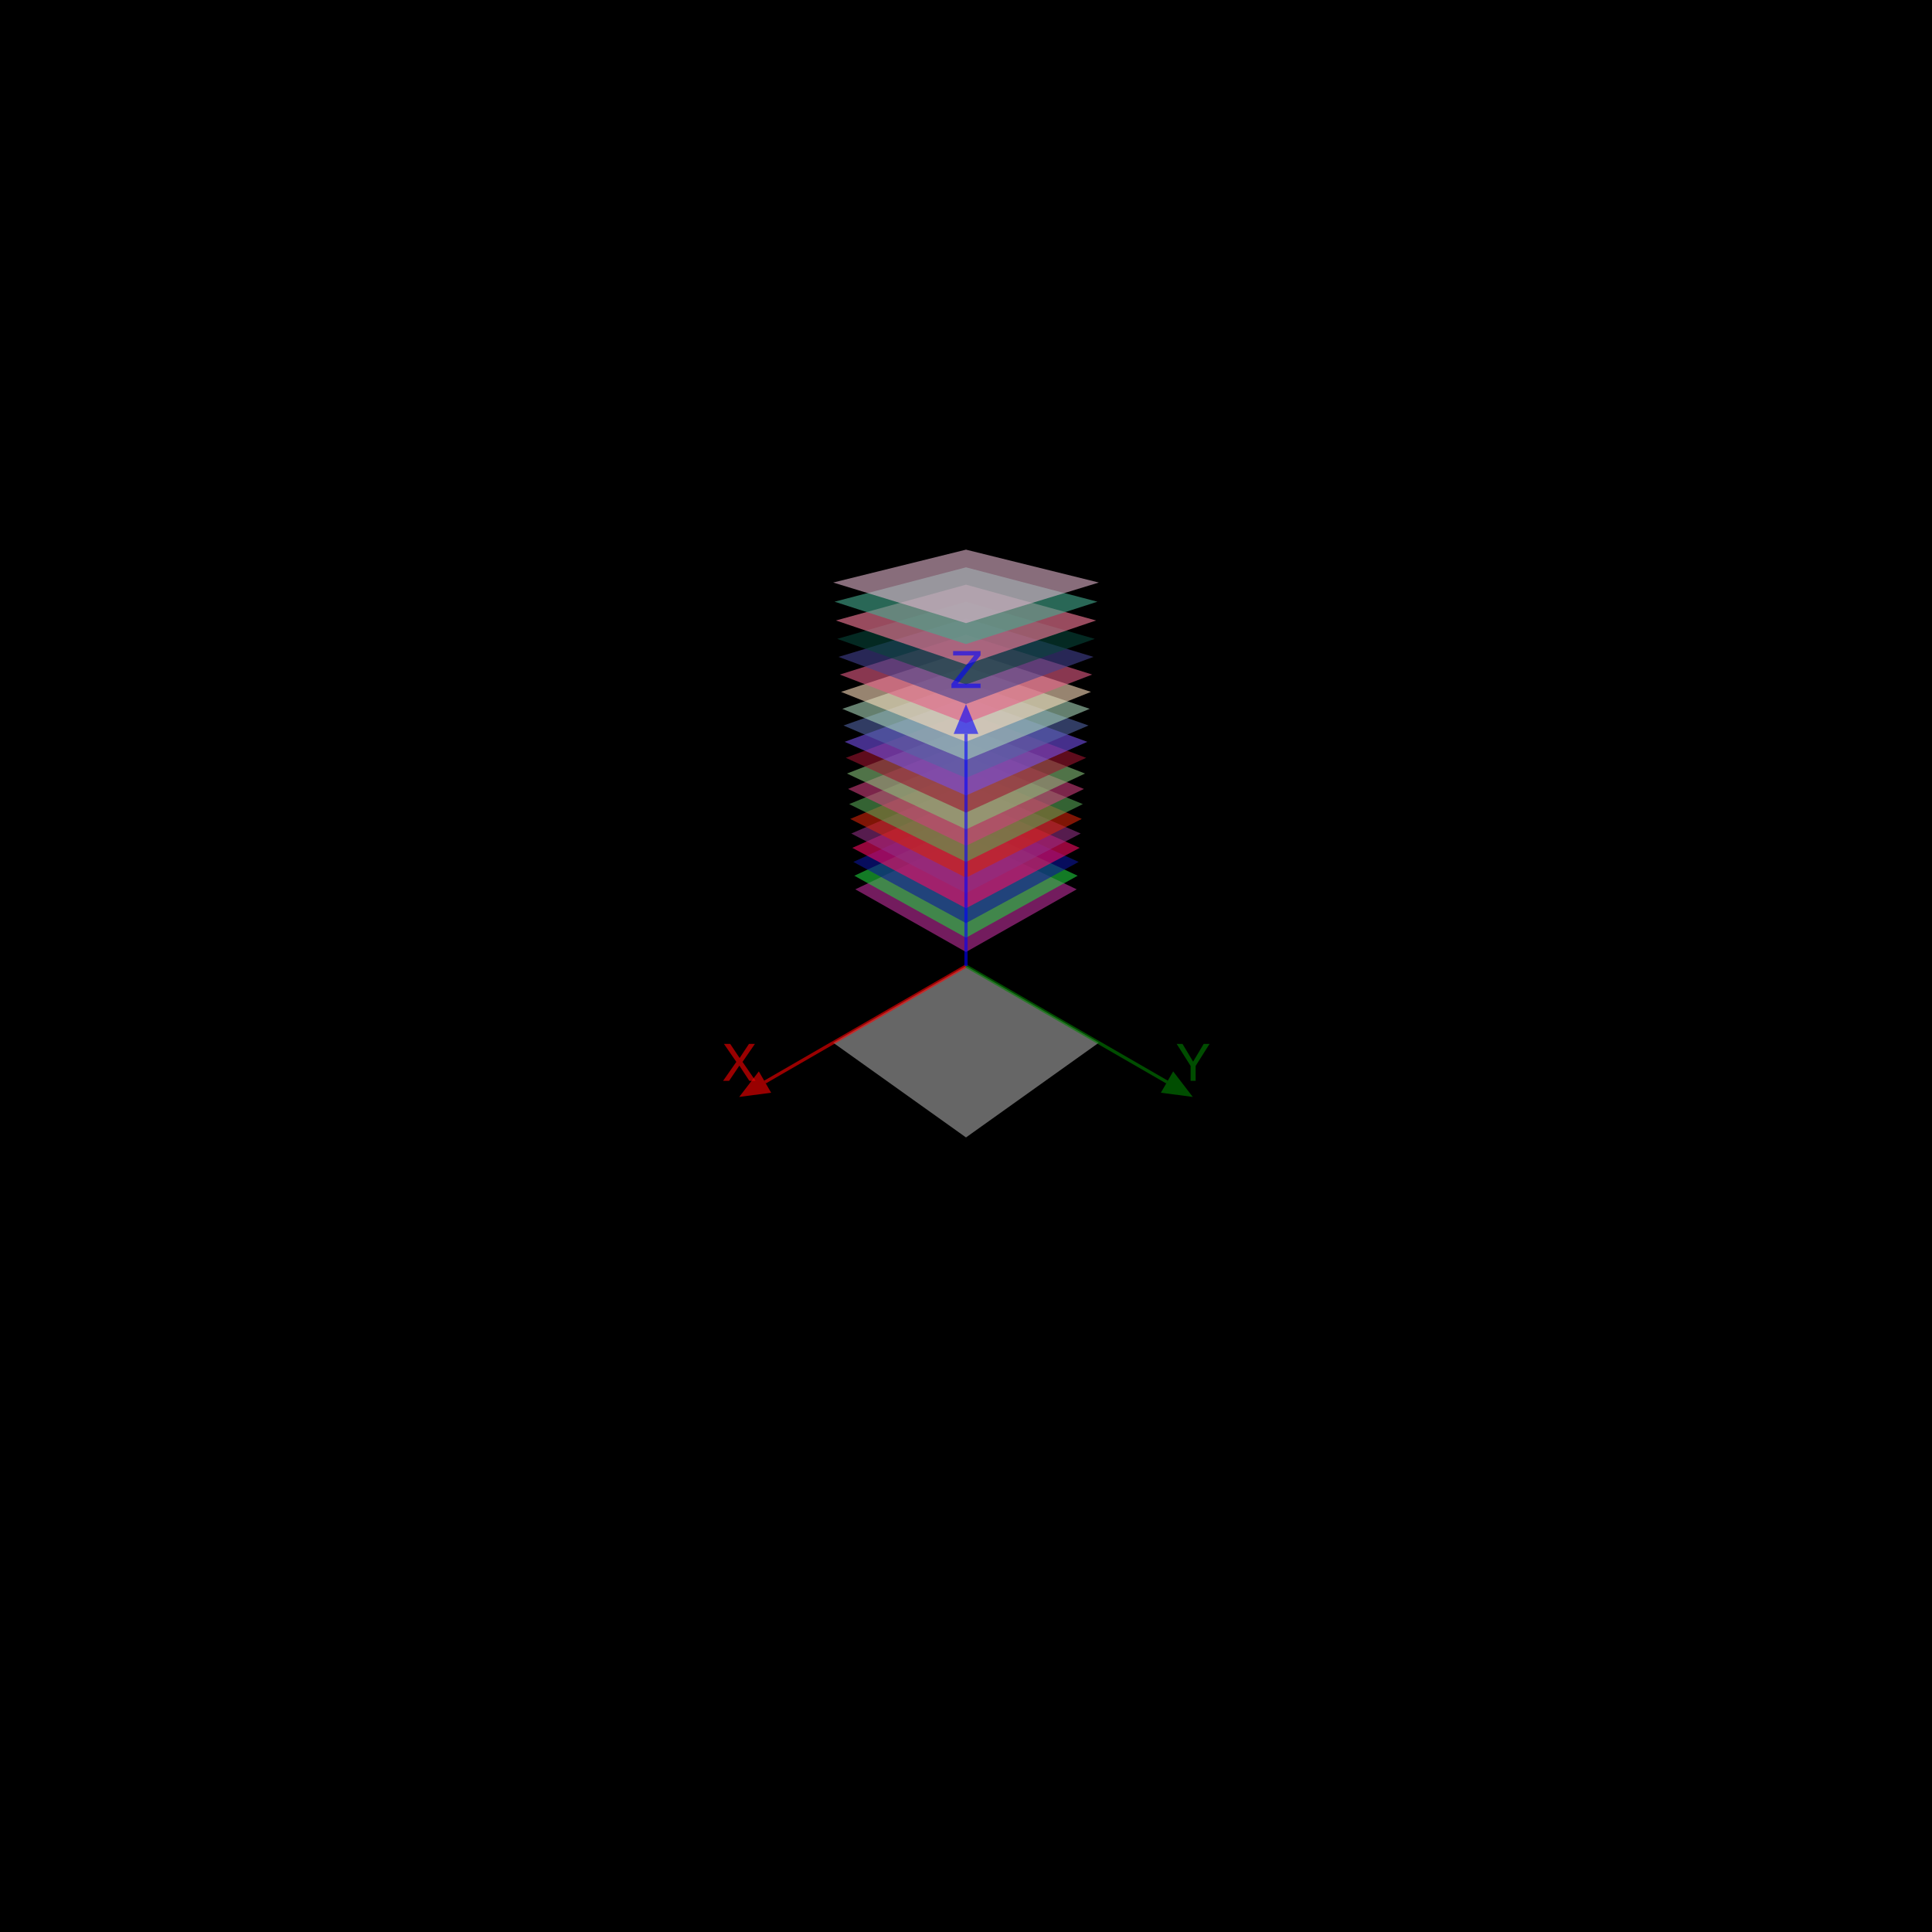
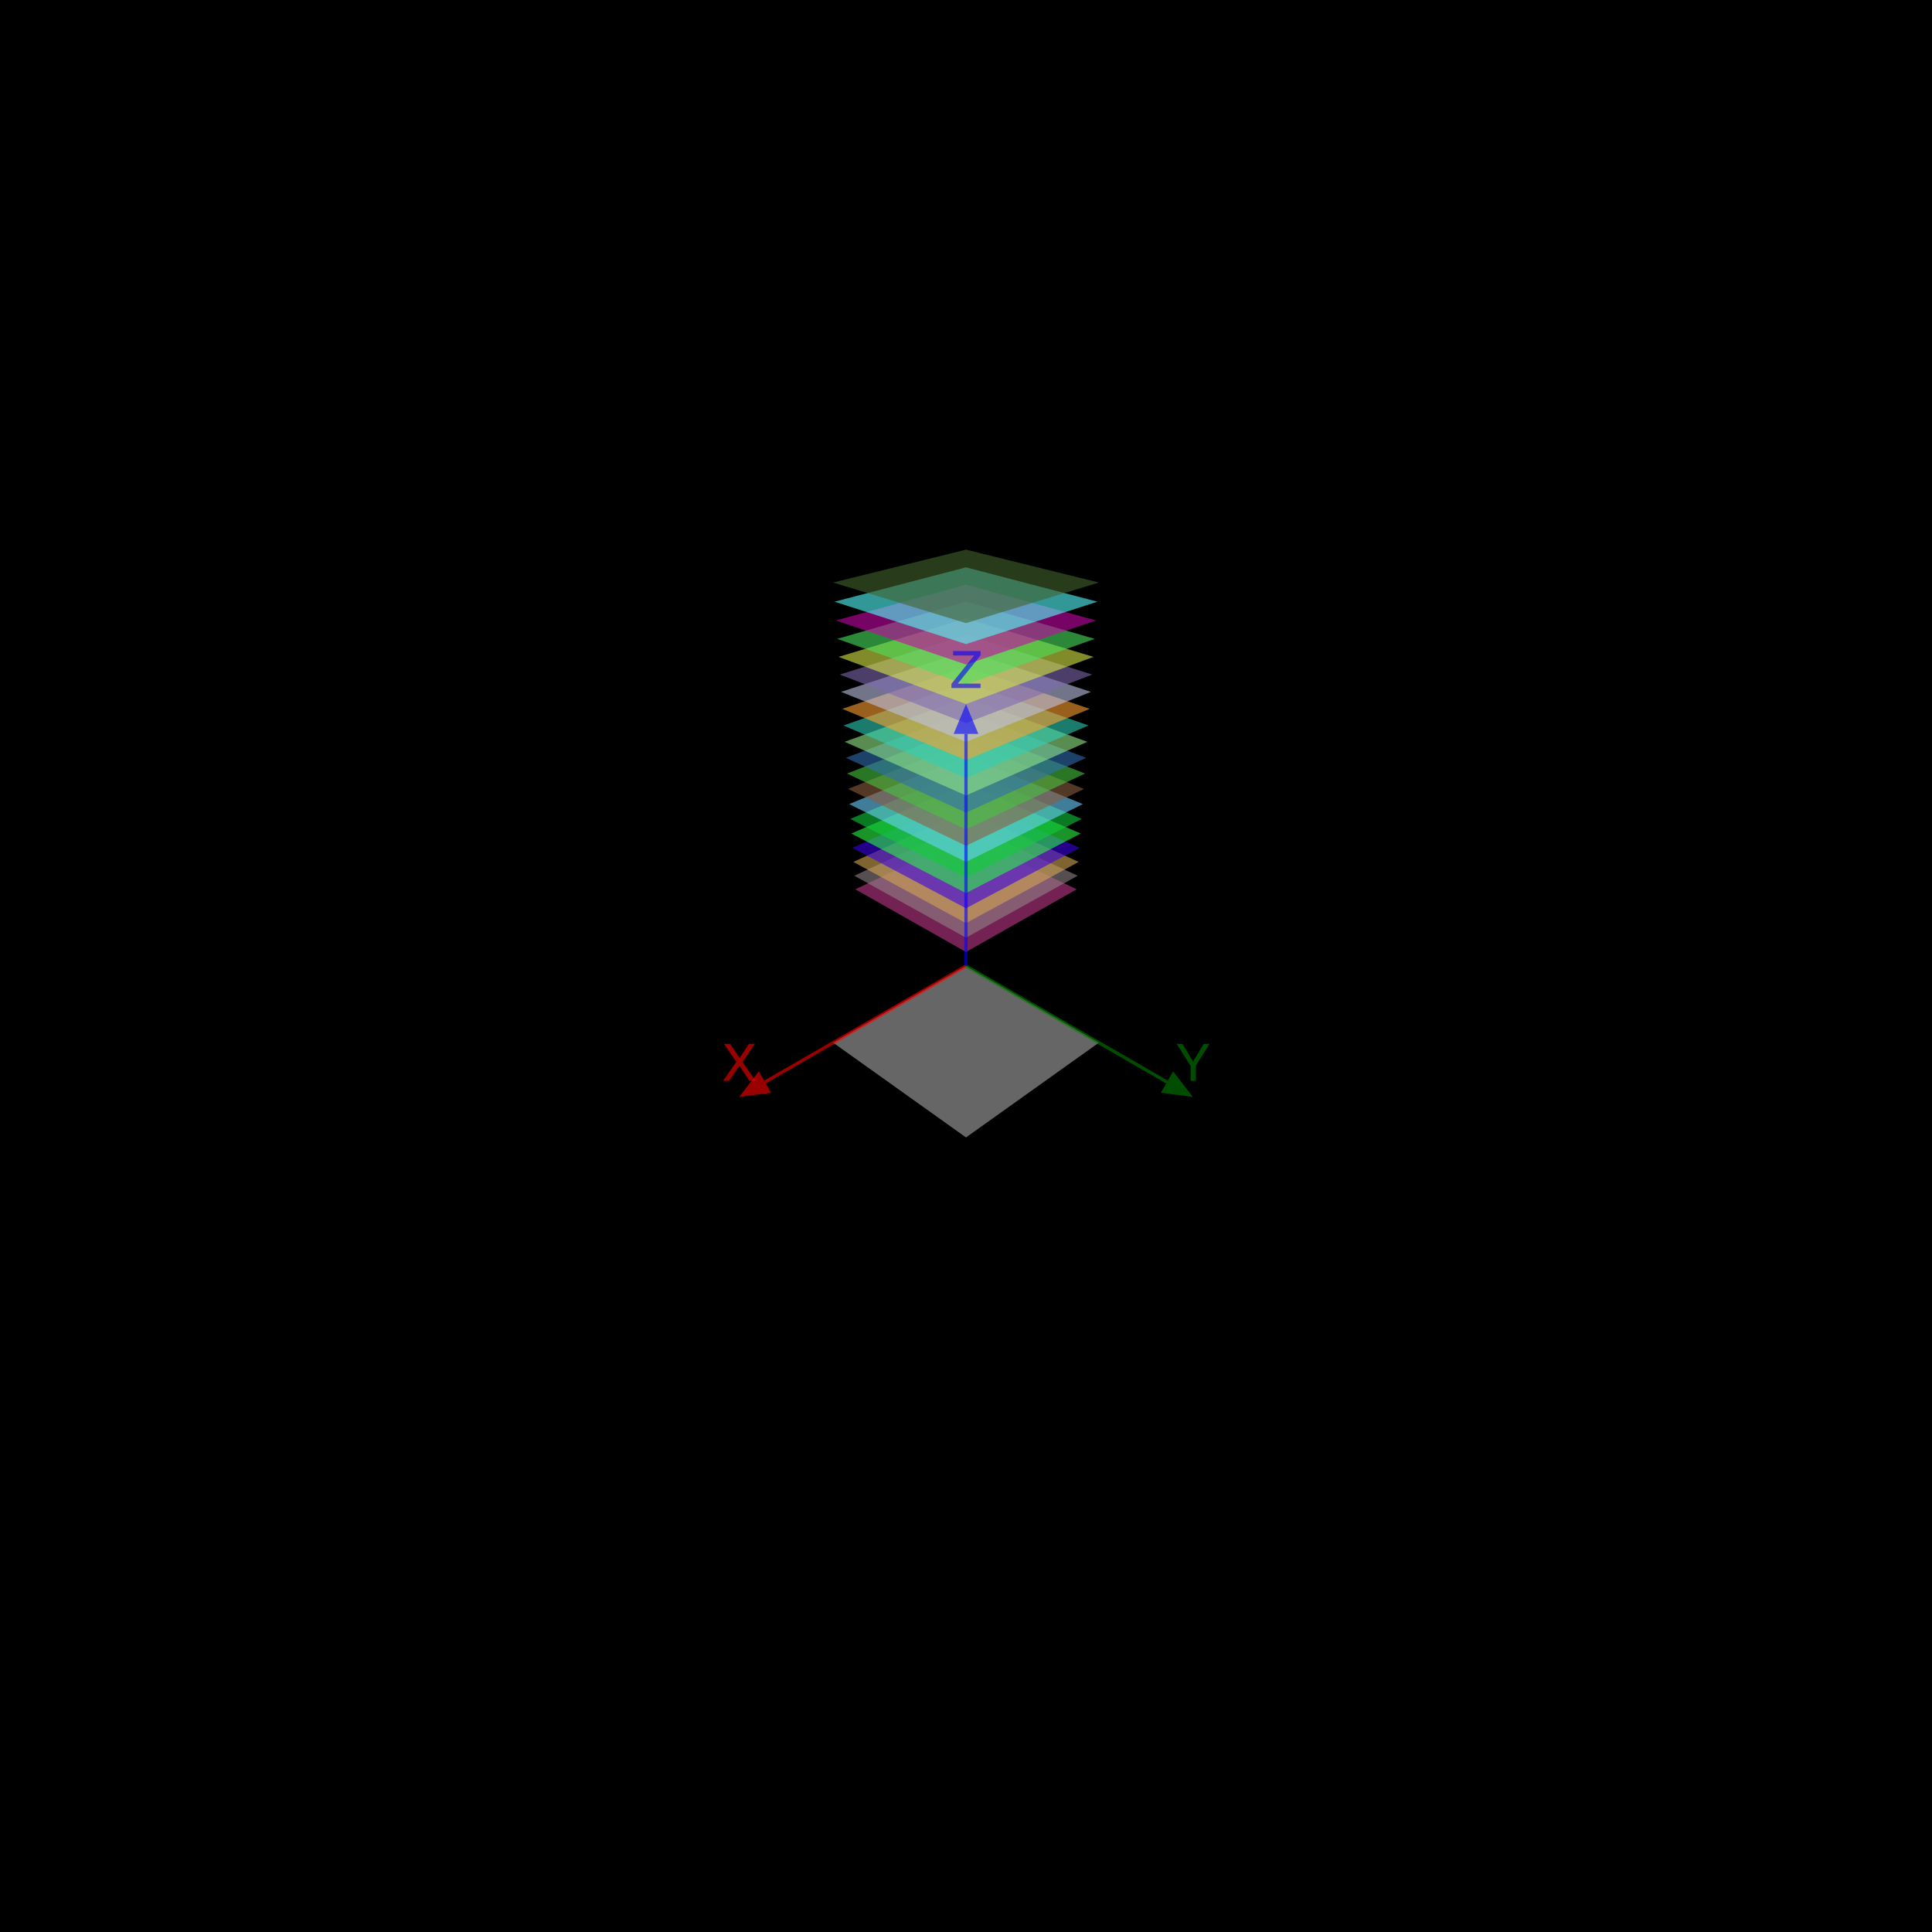
<svg xmlns="http://www.w3.org/2000/svg" xmlns:xlink="http://www.w3.org/1999/xlink" width="600pt" height="600pt" viewBox="0 0 600 600" version="1.1">
  <defs>
    <g>
      <symbol overflow="visible" id="glyph0-0">
        <path style="stroke:none;" d="M 0.516 0 L 0.516 -11.477 L 9.625 -11.477 L 9.625 0 Z M 8.188 -1.438 L 8.188 -10.039 L 1.953 -10.039 L 1.953 -1.438 Z M 8.188 -1.438 " />
      </symbol>
      <symbol overflow="visible" id="glyph0-1">
        <path style="stroke:none;" d="M 2.203 0 L 0.328 0 L 4.438 -5.883 L 0.586 -11.477 L 2.531 -11.477 L 5.461 -7.086 L 8.367 -11.477 L 10.219 -11.477 L 6.367 -5.883 L 10.406 0 L 8.477 0 L 5.383 -4.719 Z M 2.203 0 " />
      </symbol>
      <symbol overflow="visible" id="glyph0-2">
        <path style="stroke:none;" d="M 0.328 -11.477 L 2.141 -11.477 L 5.438 -5.961 L 8.734 -11.477 L 10.555 -11.477 L 6.219 -4.625 L 6.219 0 L 4.664 0 L 4.664 -4.625 Z M 0.328 -11.477 " />
      </symbol>
      <symbol overflow="visible" id="glyph0-3">
        <path style="stroke:none;" d="M 0.367 -1.289 L 7.406 -10.109 L 0.883 -10.109 L 0.883 -11.477 L 9.406 -11.477 L 9.406 -10.141 L 2.328 -1.367 L 9.406 -1.367 L 9.406 0 L 0.367 0 Z M 0.367 -1.289 " />
      </symbol>
    </g>
  </defs>
  <g id="surface119">
    <rect x="0" y="0" width="600" height="600" style="fill:rgb(0%,0%,0%);fill-opacity:1;stroke:none;" />
    <path style=" stroke:none;fill-rule:nonzero;fill:rgb(40%,40%,40%);fill-opacity:1;" d="M 300 300 L 258.746 323.816 L 300 353.242 L 341.254 323.816 Z M 300 300 " />
-     <path style=" stroke:none;fill-rule:nonzero;fill:rgb(75.304%,18.873%,61.698%);fill-opacity:0.6;" d="M 300 259.855 L 265.621 276.184 L 300 295.648 L 334.379 276.184 Z M 300 259.855 " />
-     <path style=" stroke:none;fill-rule:nonzero;fill:rgb(12.853%,80.498%,24.184%);fill-opacity:0.6;" d="M 300 255.848 L 265.316 271.965 L 300 291.211 L 334.684 271.965 Z M 300 255.848 " />
-     <path style=" stroke:none;fill-rule:nonzero;fill:rgb(4.996%,8.577%,61.3%);fill-opacity:0.6;" d="M 300 251.777 L 265.008 267.676 L 300 286.691 L 334.992 267.676 Z M 300 251.777 " />
-     <path style=" stroke:none;fill-rule:nonzero;fill:rgb(96.68%,3.969%,38.819%);fill-opacity:0.6;" d="M 300 247.641 L 264.691 263.309 L 300 282.078 L 335.309 263.309 Z M 300 247.641 " />
-     <path style=" stroke:none;fill-rule:nonzero;fill:rgb(56.507%,18.925%,51.017%);fill-opacity:0.6;" d="M 300 243.43 L 264.371 258.859 L 300 277.371 L 335.629 258.859 Z M 300 243.43 " />
-     <path style=" stroke:none;fill-rule:nonzero;fill:rgb(82.628%,14.169%,3.673%);fill-opacity:0.6;" d="M 300 239.152 L 264.043 254.328 L 300 272.574 L 335.957 254.328 Z M 300 239.152 " />
-     <path style=" stroke:none;fill-rule:nonzero;fill:rgb(34.049%,65.212%,33.681%);fill-opacity:0.6;" d="M 300 234.801 L 263.711 249.719 L 300 267.676 L 336.289 249.719 Z M 300 234.801 " />
-     <path style=" stroke:none;fill-rule:nonzero;fill:rgb(80.489%,24.743%,48.709%);fill-opacity:0.6;" d="M 300 230.379 L 263.371 245.016 L 300 262.676 L 336.629 245.016 Z M 300 230.379 " />
-     <path style=" stroke:none;fill-rule:nonzero;fill:rgb(52.049%,75.414%,47.179%);fill-opacity:0.6;" d="M 300 225.875 L 263.027 240.23 L 300 257.574 L 336.973 240.23 Z M 300 225.875 " />
-     <path style=" stroke:none;fill-rule:nonzero;fill:rgb(61.563%,8.2%,18.915%);fill-opacity:0.6;" d="M 300 221.297 L 262.676 235.352 L 300 252.363 L 337.324 235.352 Z M 300 221.297 " />
-     <path style=" stroke:none;fill-rule:nonzero;fill:rgb(45.04%,31.117%,90.824%);fill-opacity:0.6;" d="M 300 216.637 L 262.316 230.379 L 300 247.043 L 337.684 230.379 Z M 300 216.637 " />
-     <path style=" stroke:none;fill-rule:nonzero;fill:rgb(32.638%,39.45%,64.796%);fill-opacity:0.6;" d="M 300 211.895 L 261.949 225.309 L 300 241.605 L 338.051 225.309 Z M 300 211.895 " />
-     <path style=" stroke:none;fill-rule:nonzero;fill:rgb(65.487%,83.186%,72.203%);fill-opacity:0.6;" d="M 300 207.066 L 261.578 220.137 L 300 236.055 L 338.422 220.137 Z M 300 207.066 " />
-     <path style=" stroke:none;fill-rule:nonzero;fill:rgb(98.438%,86.125%,72.932%);fill-opacity:0.6;" d="M 300 202.152 L 261.195 214.867 L 300 230.379 L 338.805 214.867 Z M 300 202.152 " />
-     <path style=" stroke:none;fill-rule:nonzero;fill:rgb(89.733%,35.938%,52.686%);fill-opacity:0.6;" d="M 300 197.148 L 260.809 209.492 L 300 224.574 L 339.191 209.492 Z M 300 197.148 " />
-     <path style=" stroke:none;fill-rule:nonzero;fill:rgb(26.469%,25.536%,56.476%);fill-opacity:0.6;" d="M 300 192.051 L 260.414 204.004 L 300 218.645 L 339.586 204.004 Z M 300 192.051 " />
-     <path style=" stroke:none;fill-rule:nonzero;fill:rgb(2.606%,27.188%,22.296%);fill-opacity:0.6;" d="M 300 186.863 L 260.008 198.406 L 300 212.574 L 339.992 198.406 Z M 300 186.863 " />
-     <path style=" stroke:none;fill-rule:nonzero;fill:rgb(99.803%,49.057%,61.432%);fill-opacity:0.6;" d="M 300 181.574 L 259.598 192.695 L 300 206.371 L 340.402 192.695 Z M 300 181.574 " />
-     <path style=" stroke:none;fill-rule:nonzero;fill:rgb(26.938%,67.407%,56.64%);fill-opacity:0.6;" d="M 300 176.191 L 259.176 186.863 L 300 200.02 L 340.824 186.863 Z M 300 176.191 " />
-     <path style=" stroke:none;fill-rule:nonzero;fill:rgb(88.572%,71.103%,80.421%);fill-opacity:0.6;" d="M 300 170.699 L 258.746 180.91 L 300 193.52 L 341.254 180.91 Z M 300 170.699 " />
+     <path style=" stroke:none;fill-rule:nonzero;fill:rgb(75.24%,22.668%,54.317%);fill-opacity:0.6;" d="M 300 259.855 L 265.621 276.184 L 300 295.648 L 334.379 276.184 Z M 300 259.855 " />
+     <path style=" stroke:none;fill-rule:nonzero;fill:rgb(56.86%,51.053%,53.389%);fill-opacity:0.6;" d="M 300 255.848 L 265.316 271.965 L 300 291.211 L 334.684 271.965 Z M 300 255.848 " />
+     <path style=" stroke:none;fill-rule:nonzero;fill:rgb(82.698%,64.977%,32.662%);fill-opacity:0.6;" d="M 300 251.777 L 265.008 267.676 L 300 286.691 L 334.992 267.676 Z M 300 251.777 " />
+     <path style=" stroke:none;fill-rule:nonzero;fill:rgb(22.53%,0.823%,88.642%);fill-opacity:0.6;" d="M 300 247.641 L 264.691 263.309 L 300 282.078 L 335.309 263.309 Z M 300 247.641 " />
+     <path style=" stroke:none;fill-rule:nonzero;fill:rgb(17.171%,96.561%,26.98%);fill-opacity:0.6;" d="M 300 243.43 L 264.371 258.859 L 300 277.371 L 335.629 258.859 Z M 300 243.43 " />
+     <path style=" stroke:none;fill-rule:nonzero;fill:rgb(5.735%,79.502%,23.027%);fill-opacity:0.6;" d="M 300 239.152 L 264.043 254.328 L 300 272.574 L 335.957 254.328 Z M 300 239.152 " />
+     <path style=" stroke:none;fill-rule:nonzero;fill:rgb(42.03%,81.962%,99.115%);fill-opacity:0.6;" d="M 300 234.801 L 263.711 249.719 L 300 267.676 L 336.289 249.719 Z M 300 234.801 " />
+     <path style=" stroke:none;fill-rule:nonzero;fill:rgb(55.18%,36.88%,24.991%);fill-opacity:0.6;" d="M 300 230.379 L 263.371 245.016 L 300 262.676 L 336.629 245.016 Z M 300 230.379 " />
+     <path style=" stroke:none;fill-rule:nonzero;fill:rgb(27.708%,77.031%,24.211%);fill-opacity:0.6;" d="M 300 225.875 L 263.027 240.23 L 300 257.574 L 336.973 240.23 Z M 300 225.875 " />
+     <path style=" stroke:none;fill-rule:nonzero;fill:rgb(18.839%,43.676%,69.319%);fill-opacity:0.6;" d="M 300 221.297 L 262.676 235.352 L 300 252.363 L 337.324 235.352 Z M 300 221.297 " />
+     <path style=" stroke:none;fill-rule:nonzero;fill:rgb(58.554%,91.282%,53.022%);fill-opacity:0.6;" d="M 300 216.637 L 262.316 230.379 L 300 247.043 L 337.684 230.379 Z M 300 216.637 " />
+     <path style=" stroke:none;fill-rule:nonzero;fill:rgb(18.052%,81.211%,71.154%);fill-opacity:0.6;" d="M 300 211.895 L 261.949 225.309 L 300 241.605 L 338.051 225.309 Z M 300 211.895 " />
+     <path style=" stroke:none;fill-rule:nonzero;fill:rgb(99.287%,62.748%,18.3%);fill-opacity:0.6;" d="M 300 207.066 L 261.578 220.137 L 300 236.055 L 338.422 220.137 Z M 300 207.066 " />
+     <path style=" stroke:none;fill-rule:nonzero;fill:rgb(74.443%,76.511%,90.073%);fill-opacity:0.6;" d="M 300 202.152 L 261.195 214.867 L 300 230.379 L 338.805 214.867 Z M 300 202.152 " />
+     <path style=" stroke:none;fill-rule:nonzero;fill:rgb(49.525%,41.186%,69.603%);fill-opacity:0.6;" d="M 300 197.148 L 260.809 209.492 L 300 224.574 L 339.191 209.492 Z M 300 197.148 " />
+     <path style=" stroke:none;fill-rule:nonzero;fill:rgb(84.69%,91.101%,26.913%);fill-opacity:0.6;" d="M 300 192.051 L 260.414 204.004 L 300 218.645 L 339.586 204.004 Z M 300 192.051 " />
+     <path style=" stroke:none;fill-rule:nonzero;fill:rgb(28.504%,88.723%,36.619%);fill-opacity:0.6;" d="M 300 186.863 L 260.008 198.406 L 300 212.574 L 339.992 198.406 Z M 300 186.863 " />
+     <path style=" stroke:none;fill-rule:nonzero;fill:rgb(77.487%,2%,65.398%);fill-opacity:0.6;" d="M 300 181.574 L 259.598 192.695 L 300 206.371 L 340.402 192.695 Z M 300 181.574 " />
+     <path style=" stroke:none;fill-rule:nonzero;fill:rgb(33%,99.251%,98.964%);fill-opacity:0.6;" d="M 300 176.191 L 259.176 186.863 L 300 200.02 L 340.824 186.863 Z M 300 176.191 " />
+     <path style=" stroke:none;fill-rule:nonzero;fill:rgb(26.795%,38.366%,18.081%);fill-opacity:0.6;" d="M 300 170.699 L 258.746 180.91 L 300 193.52 L 341.254 180.91 Z M 300 170.699 " />
    <path style="fill:none;stroke-width:1;stroke-linecap:butt;stroke-linejoin:miter;stroke:rgb(100%,0%,0%);stroke-opacity:0.6;stroke-miterlimit:10;" d="M 300 300 L 237.57 336.043 " />
    <path style=" stroke:none;fill-rule:nonzero;fill:rgb(100%,0%,0%);fill-opacity:0.6;" d="M 239.484 339.355 L 229.57 340.664 L 235.66 332.73 " />
    <g style="fill:rgb(100%,0%,0%);fill-opacity:0.6;">
      <use xlink:href="#glyph0-1" x="224.235" y="335.662" />
    </g>
    <path style="fill:none;stroke-width:1;stroke-linecap:butt;stroke-linejoin:miter;stroke:rgb(0%,50.196%,0%);stroke-opacity:0.6;stroke-miterlimit:10;" d="M 300 300 L 362.43 336.043 " />
    <path style=" stroke:none;fill-rule:nonzero;fill:rgb(0%,50.196%,0%);fill-opacity:0.6;" d="M 364.34 332.73 L 370.43 340.664 L 360.516 339.355 " />
    <g style="fill:rgb(0%,50.196%,0%);fill-opacity:0.6;">
      <use xlink:href="#glyph0-2" x="365.093" y="335.662" />
    </g>
    <path style="fill:none;stroke-width:1;stroke-linecap:butt;stroke-linejoin:miter;stroke:rgb(0%,0%,100%);stroke-opacity:0.6;stroke-miterlimit:10;" d="M 300 300 L 300 227.914 " />
    <path style=" stroke:none;fill-rule:nonzero;fill:rgb(0%,0%,100%);fill-opacity:0.6;" d="M 296.172 227.914 L 300 218.676 L 303.828 227.914 " />
    <g style="fill:rgb(0%,0%,100%);fill-opacity:0.6;">
      <use xlink:href="#glyph0-3" x="295.113" y="213.676" />
    </g>
  </g>
</svg>
